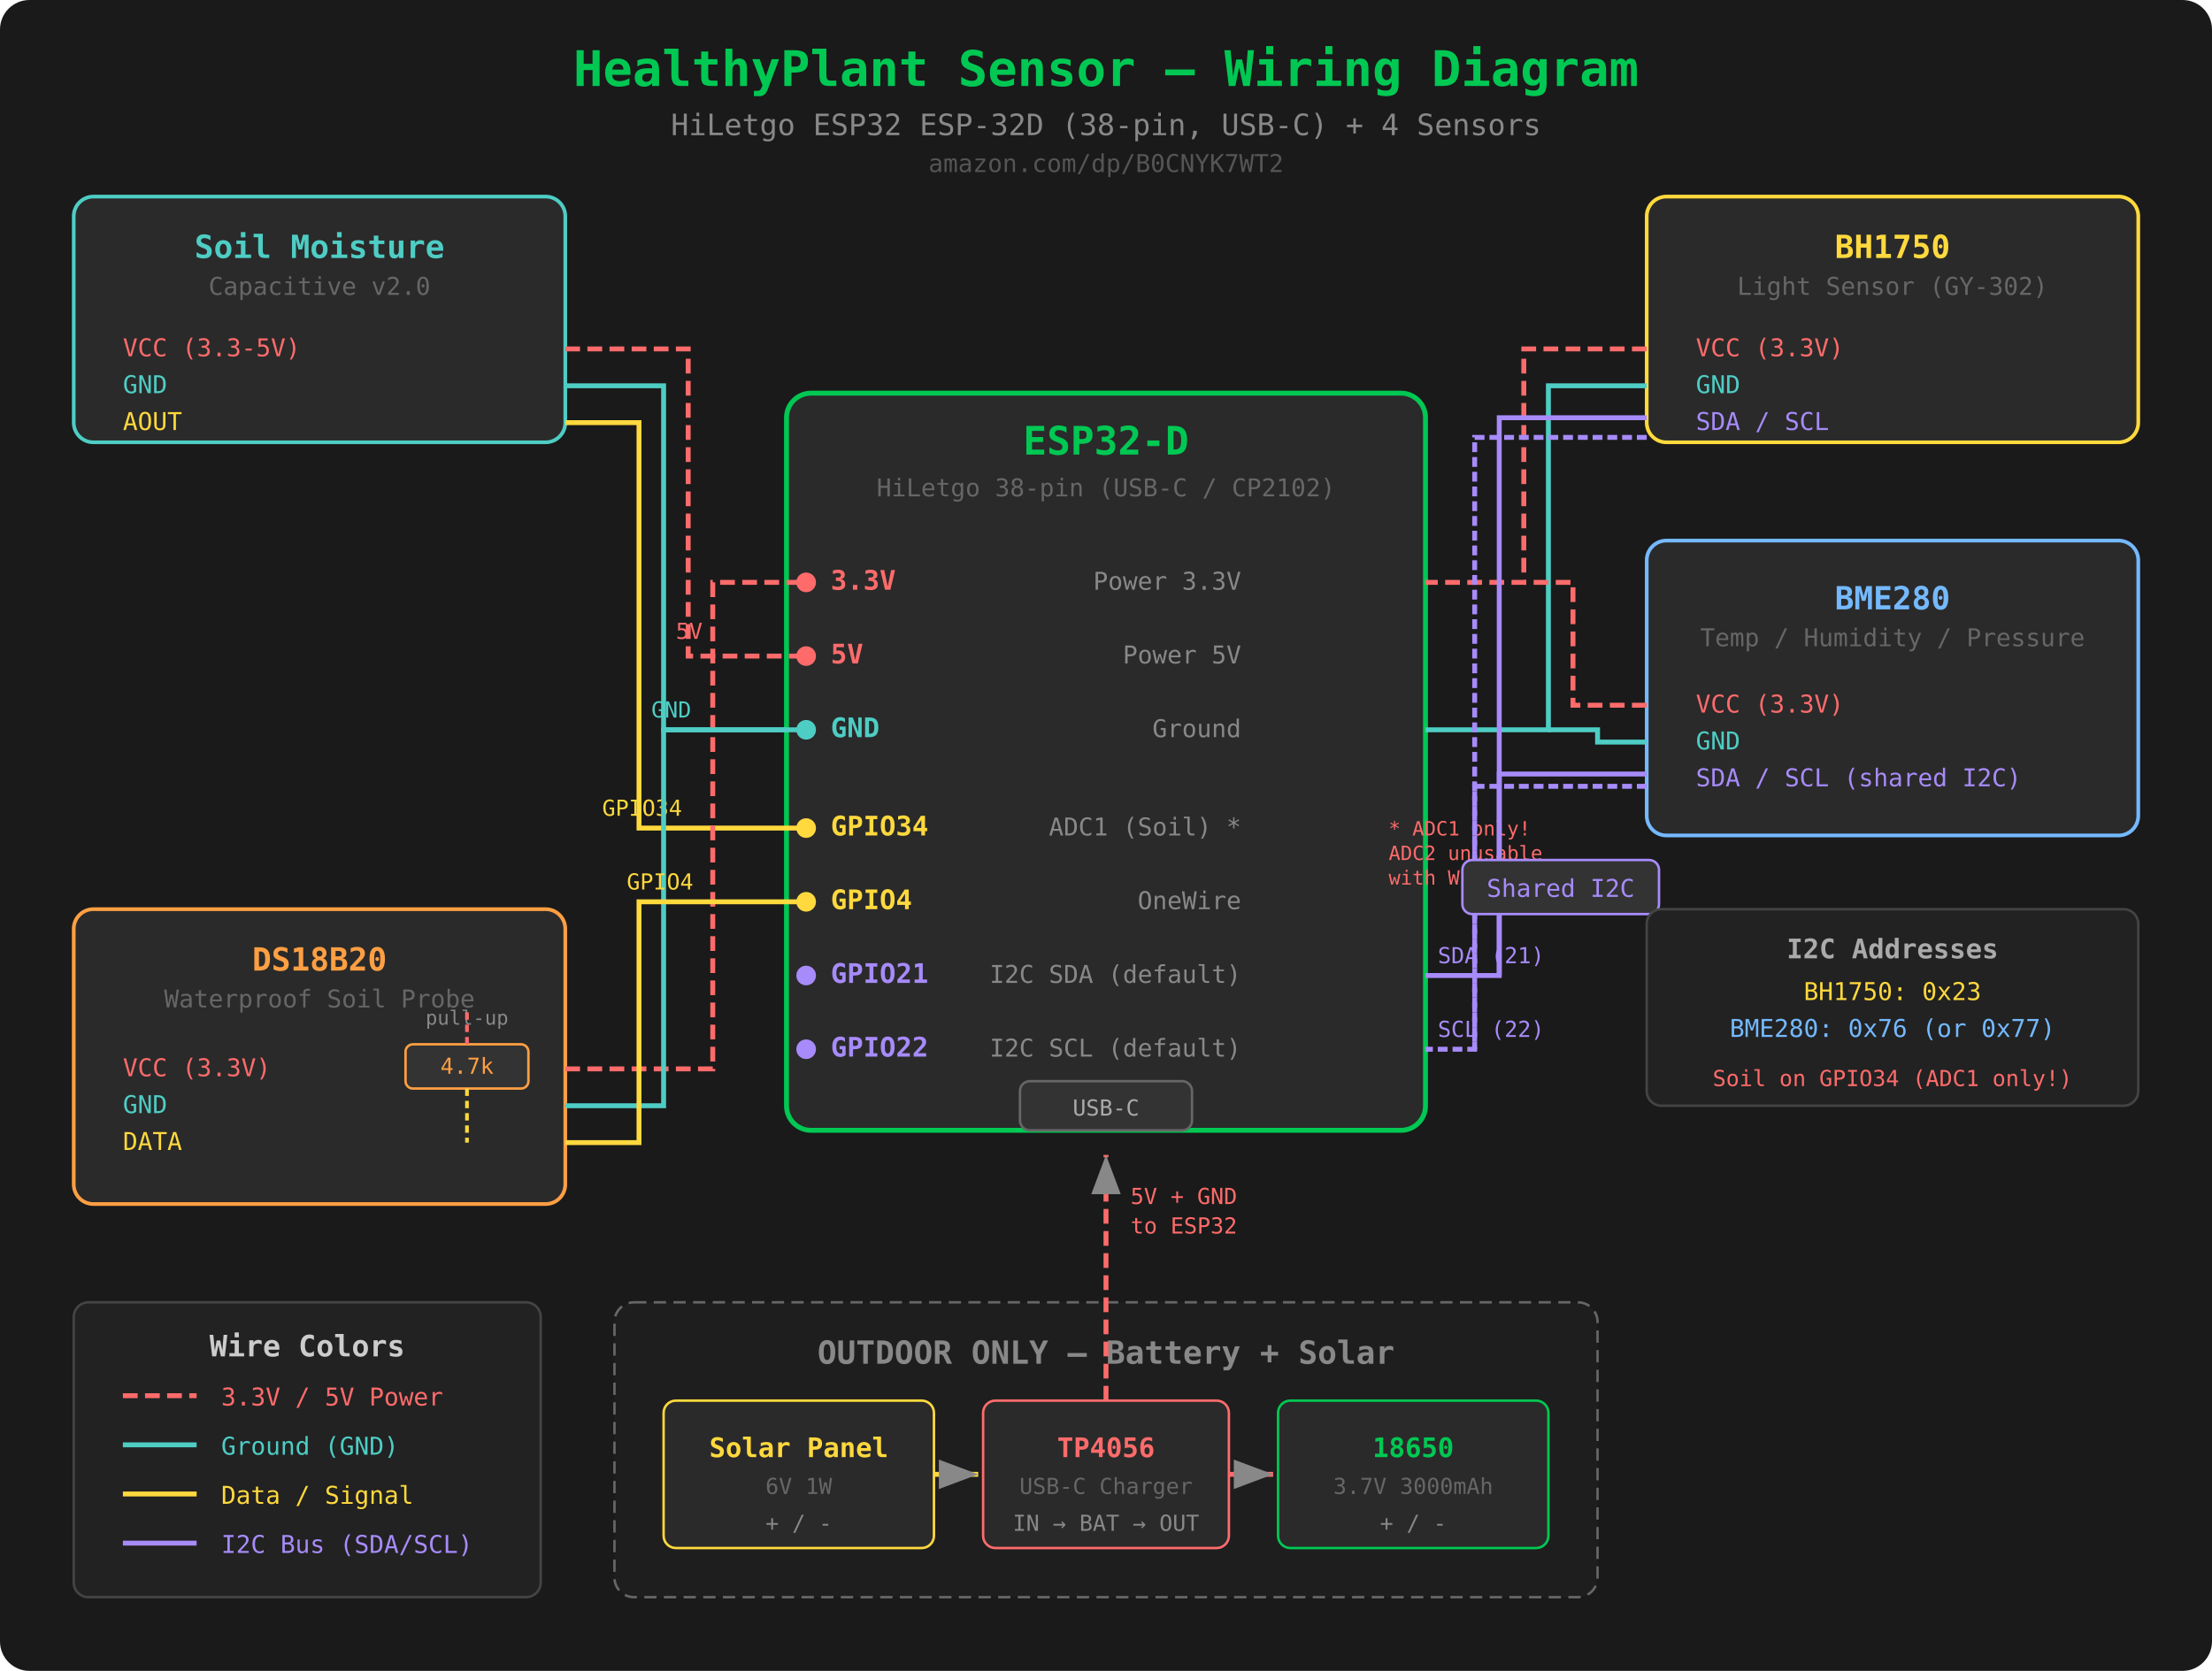
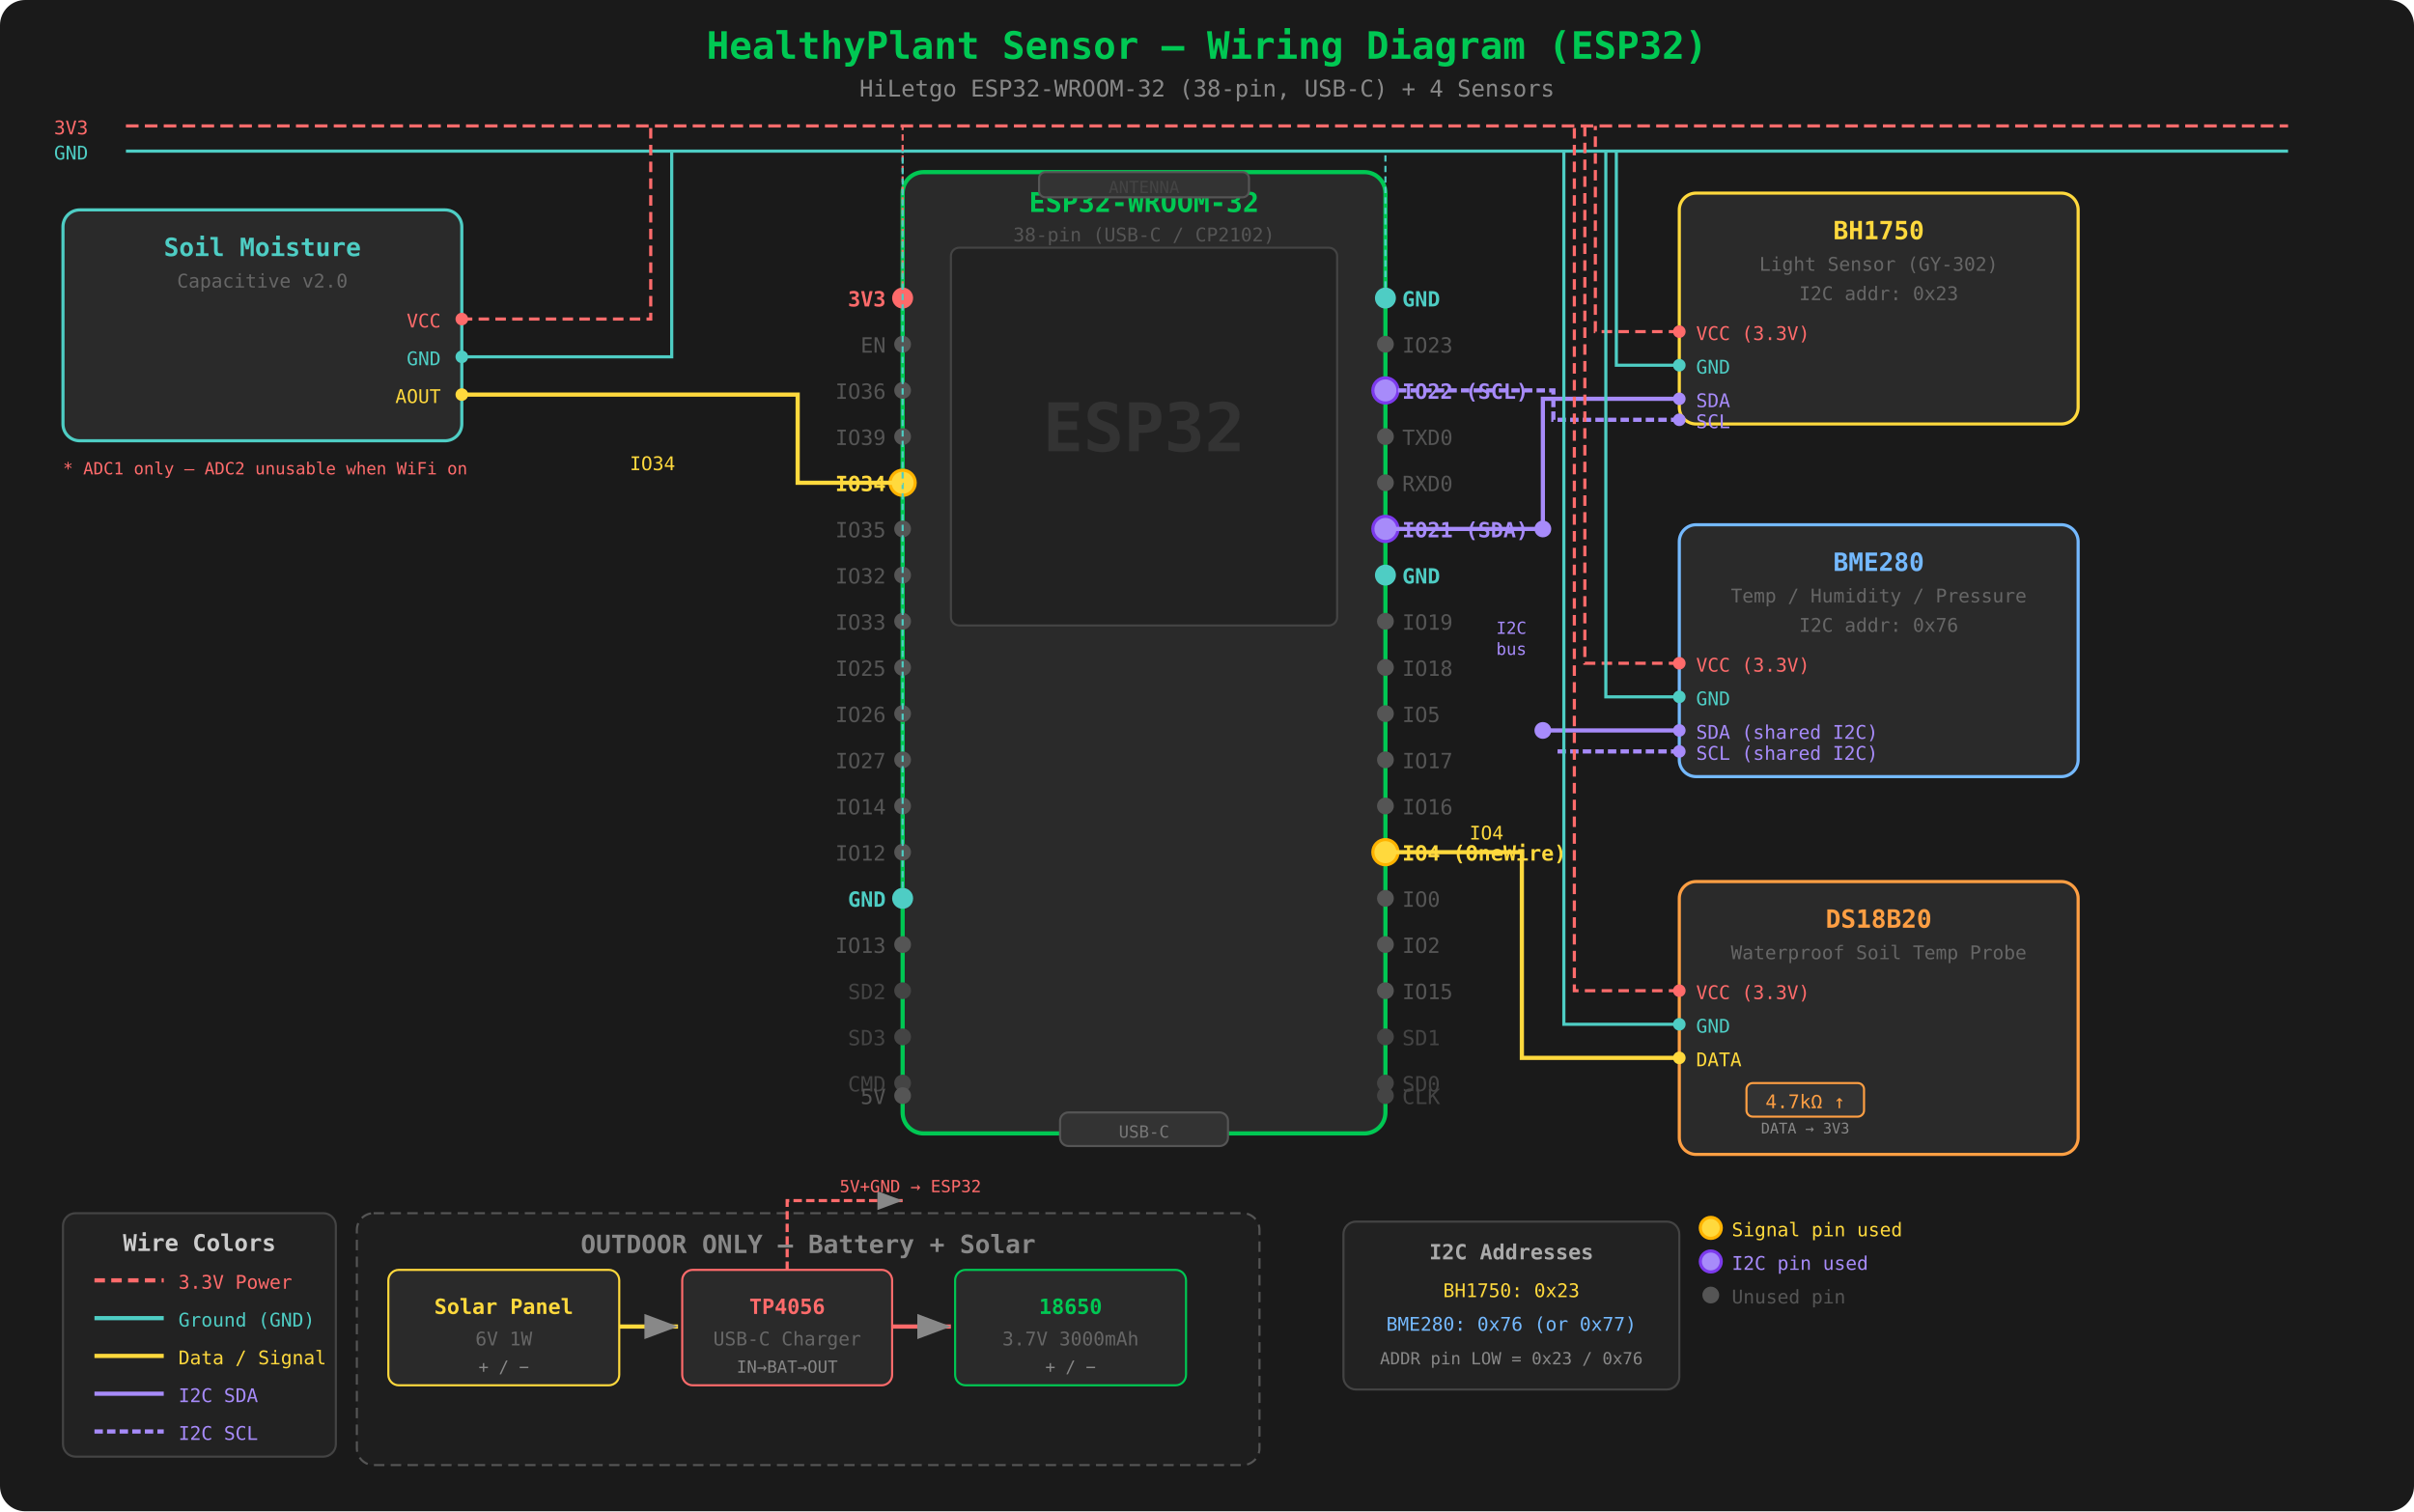
- <svg xmlns="http://www.w3.org/2000/svg" viewBox="0 0 900 680" font-family="monospace" font-size="12">
+ <svg xmlns="http://www.w3.org/2000/svg" viewBox="0 0 1150 720" font-family="monospace" font-size="11">
  <defs>
    <marker id="arrow" markerWidth="8" markerHeight="6" refX="8" refY="3" orient="auto">
      <path d="M0,0 L8,3 L0,6 Z" fill="#888" />
    </marker>
  </defs>
-   <rect width="900" height="680" fill="#1a1a1a" rx="12" />
-   <text x="450" y="35" fill="#00C853" font-size="20" font-weight="bold" text-anchor="middle">HealthyPlant Sensor — Wiring Diagram</text>
-   <text x="450" y="55" fill="#888" font-size="12" text-anchor="middle">HiLetgo ESP32 ESP-32D (38-pin, USB-C) + 4 Sensors</text>
-   <text x="450" y="70" fill="#555" font-size="10" text-anchor="middle">amazon.com/dp/B0CNYK7WT2</text>
-   <rect x="320" y="160" width="260" height="300" rx="10" fill="#2a2a2a" stroke="#00C853" stroke-width="2" />
-   <text x="450" y="185" fill="#00C853" font-size="16" font-weight="bold" text-anchor="middle">ESP32-D</text>
-   <text x="450" y="202" fill="#666" font-size="10" text-anchor="middle">HiLetgo 38-pin (USB-C / CP2102)</text>
-   <text x="338" y="240" fill="#ff6b6b" font-size="11" font-weight="bold">3.3V</text>
-   <text x="338" y="270" fill="#ff6b6b" font-size="11" font-weight="bold">5V</text>
-   <text x="338" y="300" fill="#4ecdc4" font-size="11" font-weight="bold">GND</text>
-   <text x="338" y="340" fill="#ffd93d" font-size="11" font-weight="bold">GPIO34</text>
-   <text x="338" y="370" fill="#ffd93d" font-size="11" font-weight="bold">GPIO4</text>
-   <text x="338" y="400" fill="#a78bfa" font-size="11" font-weight="bold">GPIO21</text>
-   <text x="338" y="430" fill="#a78bfa" font-size="11" font-weight="bold">GPIO22</text>
-   <text x="505" y="240" fill="#888" font-size="10" text-anchor="end">Power 3.3V</text>
-   <text x="505" y="270" fill="#888" font-size="10" text-anchor="end">Power 5V</text>
-   <text x="505" y="300" fill="#888" font-size="10" text-anchor="end">Ground</text>
-   <text x="505" y="340" fill="#888" font-size="10" text-anchor="end">ADC1 (Soil) *</text>
-   <text x="505" y="370" fill="#888" font-size="10" text-anchor="end">OneWire</text>
-   <text x="505" y="400" fill="#888" font-size="10" text-anchor="end">I2C SDA (default)</text>
-   <text x="505" y="430" fill="#888" font-size="10" text-anchor="end">I2C SCL (default)</text>
-   <text x="565" y="340" fill="#ff6b6b" font-size="8">* ADC1 only!</text>
-   <text x="565" y="350" fill="#ff6b6b" font-size="8">ADC2 unusable</text>
-   <text x="565" y="360" fill="#ff6b6b" font-size="8">with WiFi on</text>
-   <circle cx="328" cy="237" r="4" fill="#ff6b6b" />
-   <circle cx="328" cy="267" r="4" fill="#ff6b6b" />
-   <circle cx="328" cy="297" r="4" fill="#4ecdc4" />
-   <circle cx="328" cy="337" r="4" fill="#ffd93d" />
-   <circle cx="328" cy="367" r="4" fill="#ffd93d" />
-   <circle cx="328" cy="397" r="4" fill="#a78bfa" />
-   <circle cx="328" cy="427" r="4" fill="#a78bfa" />
-   <rect x="415" y="440" width="70" height="20" rx="4" fill="#333" stroke="#666" stroke-width="1" />
-   <text x="450" y="454" fill="#aaa" font-size="9" text-anchor="middle">USB-C</text>
-   <rect x="30" y="80" width="200" height="100" rx="8" fill="#2a2a2a" stroke="#4ecdc4" stroke-width="1.5" />
-   <text x="130" y="105" fill="#4ecdc4" font-size="13" font-weight="bold" text-anchor="middle">Soil Moisture</text>
-   <text x="130" y="120" fill="#666" font-size="10" text-anchor="middle">Capacitive v2.0</text>
-   <text x="50" y="145" fill="#ff6b6b" font-size="10">VCC (3.3-5V)</text>
-   <text x="50" y="160" fill="#4ecdc4" font-size="10">GND</text>
-   <text x="50" y="175" fill="#ffd93d" font-size="10">AOUT</text>
-   <path d="M230,142 L280,142 L280,267 L328,267" stroke="#ff6b6b" stroke-width="2" fill="none" stroke-dasharray="6,3" />
-   <path d="M230,157 L270,157 L270,297 L328,297" stroke="#4ecdc4" stroke-width="2" fill="none" />
-   <path d="M230,172 L260,172 L260,337 L328,337" stroke="#ffd93d" stroke-width="2" fill="none" />
-   <text x="275" y="260" fill="#ff6b6b" font-size="9">5V</text>
-   <text x="265" y="292" fill="#4ecdc4" font-size="9">GND</text>
-   <text x="245" y="332" fill="#ffd93d" font-size="9">GPIO34</text>
-   <rect x="30" y="370" width="200" height="120" rx="8" fill="#2a2a2a" stroke="#ff9f43" stroke-width="1.5" />
-   <text x="130" y="395" fill="#ff9f43" font-size="13" font-weight="bold" text-anchor="middle">DS18B20</text>
-   <text x="130" y="410" fill="#666" font-size="10" text-anchor="middle">Waterproof Soil Probe</text>
-   <text x="50" y="438" fill="#ff6b6b" font-size="10">VCC (3.3V)</text>
-   <text x="50" y="453" fill="#4ecdc4" font-size="10">GND</text>
-   <text x="50" y="468" fill="#ffd93d" font-size="10">DATA</text>
-   <rect x="165" y="425" width="50" height="18" rx="3" fill="#333" stroke="#ff9f43" stroke-width="1" />
-   <text x="190" y="437" fill="#ff9f43" font-size="9" text-anchor="middle">4.7k</text>
-   <text x="190" y="417" fill="#888" font-size="8" text-anchor="middle">pull-up</text>
-   <line x1="190" y1="443" x2="190" y2="465" stroke="#ffd93d" stroke-width="1.5" stroke-dasharray="3,2" />
-   <line x1="190" y1="425" x2="190" y2="412" stroke="#ff6b6b" stroke-width="1.5" stroke-dasharray="3,2" />
-   <path d="M230,435 L290,435 L290,237 L328,237" stroke="#ff6b6b" stroke-width="2" fill="none" stroke-dasharray="6,3" />
-   <path d="M230,450 L270,450 L270,297 L320,297" stroke="#4ecdc4" stroke-width="2" fill="none" />
-   <path d="M230,465 L260,465 L260,367 L328,367" stroke="#ffd93d" stroke-width="2" fill="none" />
-   <text x="255" y="362" fill="#ffd93d" font-size="9">GPIO4</text>
-   <rect x="670" y="80" width="200" height="100" rx="8" fill="#2a2a2a" stroke="#ffd93d" stroke-width="1.5" />
-   <text x="770" y="105" fill="#ffd93d" font-size="13" font-weight="bold" text-anchor="middle">BH1750</text>
-   <text x="770" y="120" fill="#666" font-size="10" text-anchor="middle">Light Sensor (GY-302)</text>
-   <text x="690" y="145" fill="#ff6b6b" font-size="10">VCC (3.3V)</text>
-   <text x="690" y="160" fill="#4ecdc4" font-size="10">GND</text>
-   <text x="690" y="175" fill="#a78bfa" font-size="10">SDA / SCL</text>
-   <path d="M670,142 L620,142 L620,237 L580,237" stroke="#ff6b6b" stroke-width="2" fill="none" stroke-dasharray="6,3" />
-   <path d="M670,157 L630,157 L630,297 L580,297" stroke="#4ecdc4" stroke-width="2" fill="none" />
-   <path d="M670,170 L610,170 L610,397 L580,397" stroke="#a78bfa" stroke-width="2" fill="none" />
-   <path d="M670,178 L600,178 L600,427 L580,427" stroke="#a78bfa" stroke-width="2" fill="none" stroke-dasharray="4,2" />
-   <text x="585" y="392" fill="#a78bfa" font-size="9">SDA (21)</text>
-   <text x="585" y="422" fill="#a78bfa" font-size="9">SCL (22)</text>
-   <rect x="670" y="220" width="200" height="120" rx="8" fill="#2a2a2a" stroke="#74b9ff" stroke-width="1.5" />
-   <text x="770" y="248" fill="#74b9ff" font-size="13" font-weight="bold" text-anchor="middle">BME280</text>
-   <text x="770" y="263" fill="#666" font-size="10" text-anchor="middle">Temp / Humidity / Pressure</text>
-   <text x="690" y="290" fill="#ff6b6b" font-size="10">VCC (3.3V)</text>
-   <text x="690" y="305" fill="#4ecdc4" font-size="10">GND</text>
-   <text x="690" y="320" fill="#a78bfa" font-size="10">SDA / SCL (shared I2C)</text>
-   <path d="M670,287 L640,287 L640,237 L620,237" stroke="#ff6b6b" stroke-width="2" fill="none" stroke-dasharray="6,3" />
-   <path d="M670,302 L650,302 L650,297 L630,297" stroke="#4ecdc4" stroke-width="2" fill="none" />
-   <path d="M670,315 L610,315 L610,397" stroke="#a78bfa" stroke-width="2" fill="none" />
-   <path d="M670,320 L600,320 L600,427" stroke="#a78bfa" stroke-width="2" fill="none" stroke-dasharray="4,2" />
-   <rect x="595" y="350" width="80" height="22" rx="4" fill="#333" stroke="#a78bfa" stroke-width="1" />
-   <text x="635" y="365" fill="#a78bfa" font-size="10" text-anchor="middle">Shared I2C</text>
-   <rect x="250" y="530" width="400" height="120" rx="8" fill="#1e1e1e" stroke="#666" stroke-width="1" stroke-dasharray="5,3" />
-   <text x="450" y="555" fill="#888" font-size="13" font-weight="bold" text-anchor="middle">OUTDOOR ONLY — Battery + Solar</text>
-   <rect x="270" y="570" width="110" height="60" rx="5" fill="#2a2a2a" stroke="#ffd93d" stroke-width="1" />
-   <text x="325" y="593" fill="#ffd93d" font-size="11" font-weight="bold" text-anchor="middle">Solar Panel</text>
-   <text x="325" y="608" fill="#666" font-size="9" text-anchor="middle">6V 1W</text>
-   <text x="325" y="623" fill="#888" font-size="9" text-anchor="middle">+ / -</text>
-   <rect x="400" y="570" width="100" height="60" rx="5" fill="#2a2a2a" stroke="#ff6b6b" stroke-width="1" />
-   <text x="450" y="593" fill="#ff6b6b" font-size="11" font-weight="bold" text-anchor="middle">TP4056</text>
-   <text x="450" y="608" fill="#666" font-size="9" text-anchor="middle">USB-C Charger</text>
-   <text x="450" y="623" fill="#888" font-size="9" text-anchor="middle">IN → BAT → OUT</text>
-   <rect x="520" y="570" width="110" height="60" rx="5" fill="#2a2a2a" stroke="#00C853" stroke-width="1" />
-   <text x="575" y="593" fill="#00C853" font-size="11" font-weight="bold" text-anchor="middle">18650</text>
-   <text x="575" y="608" fill="#666" font-size="9" text-anchor="middle">3.7V 3000mAh</text>
-   <text x="575" y="623" fill="#888" font-size="9" text-anchor="middle">+ / -</text>
-   <line x1="380" y1="600" x2="398" y2="600" stroke="#ffd93d" stroke-width="2" marker-end="url(#arrow)" />
-   <line x1="500" y1="600" x2="518" y2="600" stroke="#ff6b6b" stroke-width="2" marker-end="url(#arrow)" />
-   <path d="M450,570 L450,500 L450,470" stroke="#ff6b6b" stroke-width="2" fill="none" stroke-dasharray="6,3" marker-end="url(#arrow)" />
-   <text x="460" y="490" fill="#ff6b6b" font-size="9">5V + GND</text>
-   <text x="460" y="502" fill="#ff6b6b" font-size="9">to ESP32</text>
-   <rect x="30" y="530" width="190" height="120" rx="6" fill="#222" stroke="#444" stroke-width="1" />
-   <text x="125" y="552" fill="#ccc" font-size="12" font-weight="bold" text-anchor="middle">Wire Colors</text>
-   <line x1="50" y1="568" x2="80" y2="568" stroke="#ff6b6b" stroke-width="2" stroke-dasharray="6,3" />
-   <text x="90" y="572" fill="#ff6b6b" font-size="10">3.3V / 5V Power</text>
-   <line x1="50" y1="588" x2="80" y2="588" stroke="#4ecdc4" stroke-width="2" />
-   <text x="90" y="592" fill="#4ecdc4" font-size="10">Ground (GND)</text>
-   <line x1="50" y1="608" x2="80" y2="608" stroke="#ffd93d" stroke-width="2" />
-   <text x="90" y="612" fill="#ffd93d" font-size="10">Data / Signal</text>
-   <line x1="50" y1="628" x2="80" y2="628" stroke="#a78bfa" stroke-width="2" />
-   <text x="90" y="632" fill="#a78bfa" font-size="10">I2C Bus (SDA/SCL)</text>
-   <rect x="670" y="370" width="200" height="80" rx="6" fill="#222" stroke="#444" stroke-width="1" />
-   <text x="770" y="390" fill="#aaa" font-size="11" font-weight="bold" text-anchor="middle">I2C Addresses</text>
-   <text x="770" y="407" fill="#ffd93d" font-size="10" text-anchor="middle">BH1750: 0x23</text>
-   <text x="770" y="422" fill="#74b9ff" font-size="10" text-anchor="middle">BME280: 0x76 (or 0x77)</text>
-   <text x="770" y="442" fill="#ff6b6b" font-size="9" text-anchor="middle">Soil on GPIO34 (ADC1 only!)</text>
+   <rect width="1150" height="720" fill="#1a1a1a" rx="12" />
+   <text x="575" y="28" fill="#00C853" font-size="18" font-weight="bold" text-anchor="middle">HealthyPlant Sensor — Wiring Diagram (ESP32)</text>
+   <text x="575" y="46" fill="#888" font-size="11" text-anchor="middle">HiLetgo ESP32-WROOM-32 (38-pin, USB-C) + 4 Sensors</text>
+   <line x1="60" y1="60" x2="1090" y2="60" stroke="#ff6b6b" stroke-width="1.5" stroke-dasharray="6,3" />
+   <text x="42" y="64" fill="#ff6b6b" font-size="9" text-anchor="end">3V3</text>
+   <line x1="60" y1="72" x2="1090" y2="72" stroke="#4ecdc4" stroke-width="1.5" />
+   <text x="42" y="76" fill="#4ecdc4" font-size="9" text-anchor="end">GND</text>
+   <rect x="430" y="82" width="230" height="458" rx="10" fill="#2a2a2a" stroke="#00C853" stroke-width="2" />
+   <text x="545" y="101" fill="#00C853" font-size="13" font-weight="bold" text-anchor="middle">ESP32-WROOM-32</text>
+   <text x="545" y="115" fill="#555" font-size="9" text-anchor="middle">38-pin (USB-C / CP2102)</text>
+   <rect x="495" y="82" width="100" height="12" rx="3" fill="#333" stroke="#555" stroke-width="1" />
+   <text x="545" y="92" fill="#444" font-size="8" text-anchor="middle">ANTENNA</text>
+   <rect x="505" y="530" width="80" height="16" rx="4" fill="#333" stroke="#555" stroke-width="1" />
+   <text x="545" y="542" fill="#777" font-size="8" text-anchor="middle">USB-C</text>
+   <rect x="453" y="118" width="184" height="180" rx="4" fill="#222" stroke="#444" stroke-width="1" />
+   <text x="545" y="215" fill="#333" font-size="32" font-weight="bold" text-anchor="middle">ESP32</text>
+   <circle cx="430" cy="142" r="5" fill="#ff6b6b" />
+   <text x="422" y="146" fill="#ff6b6b" font-size="10" font-weight="bold" text-anchor="end">3V3</text>
+   <line x1="430" y1="142" x2="430" y2="60" stroke="#ff6b6b" stroke-width="1" stroke-dasharray="3,2" />
+   <circle cx="430" cy="164" r="4" fill="#555" />
+   <text x="422" y="168" fill="#555" font-size="10" text-anchor="end">EN</text>
+   <circle cx="430" cy="186" r="4" fill="#555" />
+   <text x="422" y="190" fill="#555" font-size="10" text-anchor="end">IO36</text>
+   <circle cx="430" cy="208" r="4" fill="#555" />
+   <text x="422" y="212" fill="#555" font-size="10" text-anchor="end">IO39</text>
+   <circle cx="430" cy="230" r="6" fill="#ffd93d" stroke="#ffb300" stroke-width="1.5" />
+   <text x="422" y="234" fill="#ffd93d" font-size="10" font-weight="bold" text-anchor="end">IO34</text>
+   <circle cx="430" cy="252" r="4" fill="#555" />
+   <text x="422" y="256" fill="#555" font-size="10" text-anchor="end">IO35</text>
+   <circle cx="430" cy="274" r="4" fill="#555" />
+   <text x="422" y="278" fill="#555" font-size="10" text-anchor="end">IO32</text>
+   <circle cx="430" cy="296" r="4" fill="#555" />
+   <text x="422" y="300" fill="#555" font-size="10" text-anchor="end">IO33</text>
+   <circle cx="430" cy="318" r="4" fill="#555" />
+   <text x="422" y="322" fill="#555" font-size="10" text-anchor="end">IO25</text>
+   <circle cx="430" cy="340" r="4" fill="#555" />
+   <text x="422" y="344" fill="#555" font-size="10" text-anchor="end">IO26</text>
+   <circle cx="430" cy="362" r="4" fill="#555" />
+   <text x="422" y="366" fill="#555" font-size="10" text-anchor="end">IO27</text>
+   <circle cx="430" cy="384" r="4" fill="#555" />
+   <text x="422" y="388" fill="#555" font-size="10" text-anchor="end">IO14</text>
+   <circle cx="430" cy="406" r="4" fill="#555" />
+   <text x="422" y="410" fill="#555" font-size="10" text-anchor="end">IO12</text>
+   <circle cx="430" cy="428" r="5" fill="#4ecdc4" />
+   <text x="422" y="432" fill="#4ecdc4" font-size="10" font-weight="bold" text-anchor="end">GND</text>
+   <line x1="430" y1="428" x2="430" y2="72" stroke="#4ecdc4" stroke-width="1" stroke-dasharray="3,2" />
+   <circle cx="430" cy="450" r="4" fill="#555" />
+   <text x="422" y="454" fill="#555" font-size="10" text-anchor="end">IO13</text>
+   <circle cx="430" cy="472" r="4" fill="#444" />
+   <text x="422" y="476" fill="#444" font-size="10" text-anchor="end">SD2</text>
+   <circle cx="430" cy="494" r="4" fill="#444" />
+   <text x="422" y="498" fill="#444" font-size="10" text-anchor="end">SD3</text>
+   <circle cx="430" cy="516" r="4" fill="#444" />
+   <text x="422" y="520" fill="#444" font-size="10" text-anchor="end">CMD</text>
+   <circle cx="430" cy="522" r="4" fill="#555" />
+   <text x="422" y="526" fill="#555" font-size="10" text-anchor="end">5V</text>
+   <circle cx="660" cy="142" r="5" fill="#4ecdc4" />
+   <text x="668" y="146" fill="#4ecdc4" font-size="10" font-weight="bold">GND</text>
+   <line x1="660" y1="142" x2="660" y2="72" stroke="#4ecdc4" stroke-width="1" stroke-dasharray="3,2" />
+   <circle cx="660" cy="164" r="4" fill="#555" />
+   <text x="668" y="168" fill="#555" font-size="10">IO23</text>
+   <circle cx="660" cy="186" r="6" fill="#a78bfa" stroke="#7c3aed" stroke-width="1.5" />
+   <text x="668" y="190" fill="#a78bfa" font-size="10" font-weight="bold">IO22 (SCL)</text>
+   <circle cx="660" cy="208" r="4" fill="#555" />
+   <text x="668" y="212" fill="#555" font-size="10">TXD0</text>
+   <circle cx="660" cy="230" r="4" fill="#555" />
+   <text x="668" y="234" fill="#555" font-size="10">RXD0</text>
+   <circle cx="660" cy="252" r="6" fill="#a78bfa" stroke="#7c3aed" stroke-width="1.5" />
+   <text x="668" y="256" fill="#a78bfa" font-size="10" font-weight="bold">IO21 (SDA)</text>
+   <circle cx="660" cy="274" r="5" fill="#4ecdc4" />
+   <text x="668" y="278" fill="#4ecdc4" font-size="10" font-weight="bold">GND</text>
+   <circle cx="660" cy="296" r="4" fill="#555" />
+   <text x="668" y="300" fill="#555" font-size="10">IO19</text>
+   <circle cx="660" cy="318" r="4" fill="#555" />
+   <text x="668" y="322" fill="#555" font-size="10">IO18</text>
+   <circle cx="660" cy="340" r="4" fill="#555" />
+   <text x="668" y="344" fill="#555" font-size="10">IO5</text>
+   <circle cx="660" cy="362" r="4" fill="#555" />
+   <text x="668" y="366" fill="#555" font-size="10">IO17</text>
+   <circle cx="660" cy="384" r="4" fill="#555" />
+   <text x="668" y="388" fill="#555" font-size="10">IO16</text>
+   <circle cx="660" cy="406" r="6" fill="#ffd93d" stroke="#ffb300" stroke-width="1.5" />
+   <text x="668" y="410" fill="#ffd93d" font-size="10" font-weight="bold">IO4  (OneWire)</text>
+   <circle cx="660" cy="428" r="4" fill="#555" />
+   <text x="668" y="432" fill="#555" font-size="10">IO0</text>
+   <circle cx="660" cy="450" r="4" fill="#555" />
+   <text x="668" y="454" fill="#555" font-size="10">IO2</text>
+   <circle cx="660" cy="472" r="4" fill="#555" />
+   <text x="668" y="476" fill="#555" font-size="10">IO15</text>
+   <circle cx="660" cy="494" r="4" fill="#444" />
+   <text x="668" y="498" fill="#444" font-size="10">SD1</text>
+   <circle cx="660" cy="516" r="4" fill="#444" />
+   <text x="668" y="520" fill="#444" font-size="10">SD0</text>
+   <circle cx="660" cy="522" r="4" fill="#444" />
+   <text x="668" y="526" fill="#444" font-size="10">CLK</text>
+   <rect x="30" y="100" width="190" height="110" rx="8" fill="#2a2a2a" stroke="#4ecdc4" stroke-width="1.5" />
+   <text x="125" y="122" fill="#4ecdc4" font-size="12" font-weight="bold" text-anchor="middle">Soil Moisture</text>
+   <text x="125" y="137" fill="#666" font-size="9" text-anchor="middle">Capacitive v2.0</text>
+   <circle cx="220" cy="152" r="3" fill="#ff6b6b" />
+   <text x="210" y="156" fill="#ff6b6b" font-size="9" text-anchor="end">VCC</text>
+   <circle cx="220" cy="170" r="3" fill="#4ecdc4" />
+   <text x="210" y="174" fill="#4ecdc4" font-size="9" text-anchor="end">GND</text>
+   <circle cx="220" cy="188" r="3" fill="#ffd93d" />
+   <text x="210" y="192" fill="#ffd93d" font-size="9" text-anchor="end">AOUT</text>
+   <path d="M220,152 L310,152 L310,60" stroke="#ff6b6b" stroke-width="1.5" fill="none" stroke-dasharray="5,3" />
+   <path d="M220,170 L320,170 L320,72" stroke="#4ecdc4" stroke-width="1.5" fill="none" />
+   <path d="M220,188 L380,188 L380,230 L430,230" stroke="#ffd93d" stroke-width="2" fill="none" />
+   <text x="300" y="224" fill="#ffd93d" font-size="9">IO34</text>
+   <text x="30" y="226" fill="#ff6b6b" font-size="8">* ADC1 only — ADC2 unusable when WiFi on</text>
+   <rect x="800" y="92" width="190" height="110" rx="8" fill="#2a2a2a" stroke="#ffd93d" stroke-width="1.5" />
+   <text x="895" y="114" fill="#ffd93d" font-size="12" font-weight="bold" text-anchor="middle">BH1750</text>
+   <text x="895" y="129" fill="#666" font-size="9" text-anchor="middle">Light Sensor (GY-302)</text>
+   <text x="895" y="143" fill="#666" font-size="9" text-anchor="middle">I2C addr: 0x23</text>
+   <circle cx="800" cy="158" r="3" fill="#ff6b6b" />
+   <text x="808" y="162" fill="#ff6b6b" font-size="9">VCC (3.3V)</text>
+   <circle cx="800" cy="174" r="3" fill="#4ecdc4" />
+   <text x="808" y="178" fill="#4ecdc4" font-size="9">GND</text>
+   <circle cx="800" cy="190" r="3" fill="#a78bfa" />
+   <text x="808" y="194" fill="#a78bfa" font-size="9">SDA</text>
+   <circle cx="800" cy="200" r="3" fill="#a78bfa" />
+   <text x="808" y="204" fill="#a78bfa" font-size="9">SCL</text>
+   <path d="M800,158 L760,158 L760,60" stroke="#ff6b6b" stroke-width="1.5" fill="none" stroke-dasharray="5,3" />
+   <path d="M800,174 L770,174 L770,72" stroke="#4ecdc4" stroke-width="1.5" fill="none" />
+   <path d="M800,190 L735,190 L735,252 L660,252" stroke="#a78bfa" stroke-width="2" fill="none" />
+   <path d="M800,200 L740,200 L740,186 L660,186" stroke="#a78bfa" stroke-width="2" fill="none" stroke-dasharray="4,2" />
+   <rect x="800" y="250" width="190" height="120" rx="8" fill="#2a2a2a" stroke="#74b9ff" stroke-width="1.5" />
+   <text x="895" y="272" fill="#74b9ff" font-size="12" font-weight="bold" text-anchor="middle">BME280</text>
+   <text x="895" y="287" fill="#666" font-size="9" text-anchor="middle">Temp / Humidity / Pressure</text>
+   <text x="895" y="301" fill="#666" font-size="9" text-anchor="middle">I2C addr: 0x76</text>
+   <circle cx="800" cy="316" r="3" fill="#ff6b6b" />
+   <text x="808" y="320" fill="#ff6b6b" font-size="9">VCC (3.3V)</text>
+   <circle cx="800" cy="332" r="3" fill="#4ecdc4" />
+   <text x="808" y="336" fill="#4ecdc4" font-size="9">GND</text>
+   <circle cx="800" cy="348" r="3" fill="#a78bfa" />
+   <text x="808" y="352" fill="#a78bfa" font-size="9">SDA (shared I2C)</text>
+   <circle cx="800" cy="358" r="3" fill="#a78bfa" />
+   <text x="808" y="362" fill="#a78bfa" font-size="9">SCL (shared I2C)</text>
+   <path d="M800,316 L755,316 L755,60" stroke="#ff6b6b" stroke-width="1.5" fill="none" stroke-dasharray="5,3" />
+   <path d="M800,332 L765,332 L765,72" stroke="#4ecdc4" stroke-width="1.5" fill="none" />
+   <path d="M800,348 L735,348" stroke="#a78bfa" stroke-width="2" fill="none" />
+   <path d="M800,358 L740,358" stroke="#a78bfa" stroke-width="2" fill="none" stroke-dasharray="4,2" />
+   <circle cx="735" cy="252" r="4" fill="#a78bfa" />
+   <circle cx="735" cy="348" r="4" fill="#a78bfa" />
+   <text x="720" y="302" fill="#a78bfa" font-size="8" text-anchor="middle">I2C</text>
+   <text x="720" y="312" fill="#a78bfa" font-size="8" text-anchor="middle">bus</text>
+   <rect x="800" y="420" width="190" height="130" rx="8" fill="#2a2a2a" stroke="#ff9f43" stroke-width="1.5" />
+   <text x="895" y="442" fill="#ff9f43" font-size="12" font-weight="bold" text-anchor="middle">DS18B20</text>
+   <text x="895" y="457" fill="#666" font-size="9" text-anchor="middle">Waterproof Soil Temp Probe</text>
+   <circle cx="800" cy="472" r="3" fill="#ff6b6b" />
+   <text x="808" y="476" fill="#ff6b6b" font-size="9">VCC (3.3V)</text>
+   <circle cx="800" cy="488" r="3" fill="#4ecdc4" />
+   <text x="808" y="492" fill="#4ecdc4" font-size="9">GND</text>
+   <circle cx="800" cy="504" r="3" fill="#ffd93d" />
+   <text x="808" y="508" fill="#ffd93d" font-size="9">DATA</text>
+   <rect x="832" y="516" width="56" height="16" rx="3" fill="#333" stroke="#ff9f43" stroke-width="1" />
+   <text x="860" y="528" fill="#ff9f43" font-size="9" text-anchor="middle">4.7kΩ ↑</text>
+   <text x="860" y="540" fill="#888" font-size="7" text-anchor="middle">DATA → 3V3</text>
+   <path d="M800,472 L750,472 L750,60" stroke="#ff6b6b" stroke-width="1.5" fill="none" stroke-dasharray="5,3" />
+   <path d="M800,488 L745,488 L745,72" stroke="#4ecdc4" stroke-width="1.5" fill="none" />
+   <path d="M800,504 L725,504 L725,406 L660,406" stroke="#ffd93d" stroke-width="2" fill="none" />
+   <text x="700" y="400" fill="#ffd93d" font-size="9">IO4</text>
+   <rect x="170" y="578" width="430" height="120" rx="8" fill="#1e1e1e" stroke="#555" stroke-width="1" stroke-dasharray="5,3" />
+   <text x="385" y="597" fill="#888" font-size="12" font-weight="bold" text-anchor="middle">OUTDOOR ONLY — Battery + Solar</text>
+   <rect x="185" y="605" width="110" height="55" rx="5" fill="#2a2a2a" stroke="#ffd93d" stroke-width="1" />
+   <text x="240" y="626" fill="#ffd93d" font-size="10" font-weight="bold" text-anchor="middle">Solar Panel</text>
+   <text x="240" y="641" fill="#666" font-size="9" text-anchor="middle">6V 1W</text>
+   <text x="240" y="654" fill="#888" font-size="8" text-anchor="middle">+  /  −</text>
+   <rect x="325" y="605" width="100" height="55" rx="5" fill="#2a2a2a" stroke="#ff6b6b" stroke-width="1" />
+   <text x="375" y="626" fill="#ff6b6b" font-size="10" font-weight="bold" text-anchor="middle">TP4056</text>
+   <text x="375" y="641" fill="#666" font-size="9" text-anchor="middle">USB-C Charger</text>
+   <text x="375" y="654" fill="#888" font-size="8" text-anchor="middle">IN→BAT→OUT</text>
+   <rect x="455" y="605" width="110" height="55" rx="5" fill="#2a2a2a" stroke="#00C853" stroke-width="1" />
+   <text x="510" y="626" fill="#00C853" font-size="10" font-weight="bold" text-anchor="middle">18650</text>
+   <text x="510" y="641" fill="#666" font-size="9" text-anchor="middle">3.7V 3000mAh</text>
+   <text x="510" y="654" fill="#888" font-size="8" text-anchor="middle">+  /  −</text>
+   <line x1="295" y1="632" x2="323" y2="632" stroke="#ffd93d" stroke-width="2" marker-end="url(#arrow)" />
+   <line x1="425" y1="632" x2="453" y2="632" stroke="#ff6b6b" stroke-width="2" marker-end="url(#arrow)" />
+   <path d="M375,605 L375,572 L430,572" stroke="#ff6b6b" stroke-width="1.5" fill="none" stroke-dasharray="4,2" marker-end="url(#arrow)" />
+   <text x="400" y="568" fill="#ff6b6b" font-size="8">5V+GND → ESP32</text>
+   <rect x="30" y="578" width="130" height="116" rx="6" fill="#222" stroke="#444" stroke-width="1" />
+   <text x="95" y="596" fill="#ccc" font-size="11" font-weight="bold" text-anchor="middle">Wire Colors</text>
+   <line x1="45" y1="610" x2="78" y2="610" stroke="#ff6b6b" stroke-width="2" stroke-dasharray="5,3" />
+   <text x="85" y="614" fill="#ff6b6b" font-size="9">3.3V Power</text>
+   <line x1="45" y1="628" x2="78" y2="628" stroke="#4ecdc4" stroke-width="2" />
+   <text x="85" y="632" fill="#4ecdc4" font-size="9">Ground (GND)</text>
+   <line x1="45" y1="646" x2="78" y2="646" stroke="#ffd93d" stroke-width="2" />
+   <text x="85" y="650" fill="#ffd93d" font-size="9">Data / Signal</text>
+   <line x1="45" y1="664" x2="78" y2="664" stroke="#a78bfa" stroke-width="2" />
+   <text x="85" y="668" fill="#a78bfa" font-size="9">I2C SDA</text>
+   <line x1="45" y1="682" x2="78" y2="682" stroke="#a78bfa" stroke-width="2" stroke-dasharray="4,2" />
+   <text x="85" y="686" fill="#a78bfa" font-size="9">I2C SCL</text>
+   <rect x="640" y="582" width="160" height="80" rx="6" fill="#222" stroke="#444" stroke-width="1" />
+   <text x="720" y="600" fill="#aaa" font-size="10" font-weight="bold" text-anchor="middle">I2C Addresses</text>
+   <text x="720" y="618" fill="#ffd93d" font-size="9" text-anchor="middle">BH1750: 0x23</text>
+   <text x="720" y="634" fill="#74b9ff" font-size="9" text-anchor="middle">BME280: 0x76 (or 0x77)</text>
+   <text x="720" y="650" fill="#888" font-size="8" text-anchor="middle">ADDR pin LOW = 0x23 / 0x76</text>
+   <circle cx="815" cy="585" r="5" fill="#ffd93d" stroke="#ffb300" stroke-width="1.5" />
+   <text x="825" y="589" fill="#ffd93d" font-size="9">Signal pin used</text>
+   <circle cx="815" cy="601" r="5" fill="#a78bfa" stroke="#7c3aed" stroke-width="1.5" />
+   <text x="825" y="605" fill="#a78bfa" font-size="9">I2C pin used</text>
+   <circle cx="815" cy="617" r="4" fill="#555" />
+   <text x="825" y="621" fill="#555" font-size="9">Unused pin</text>
</svg>
